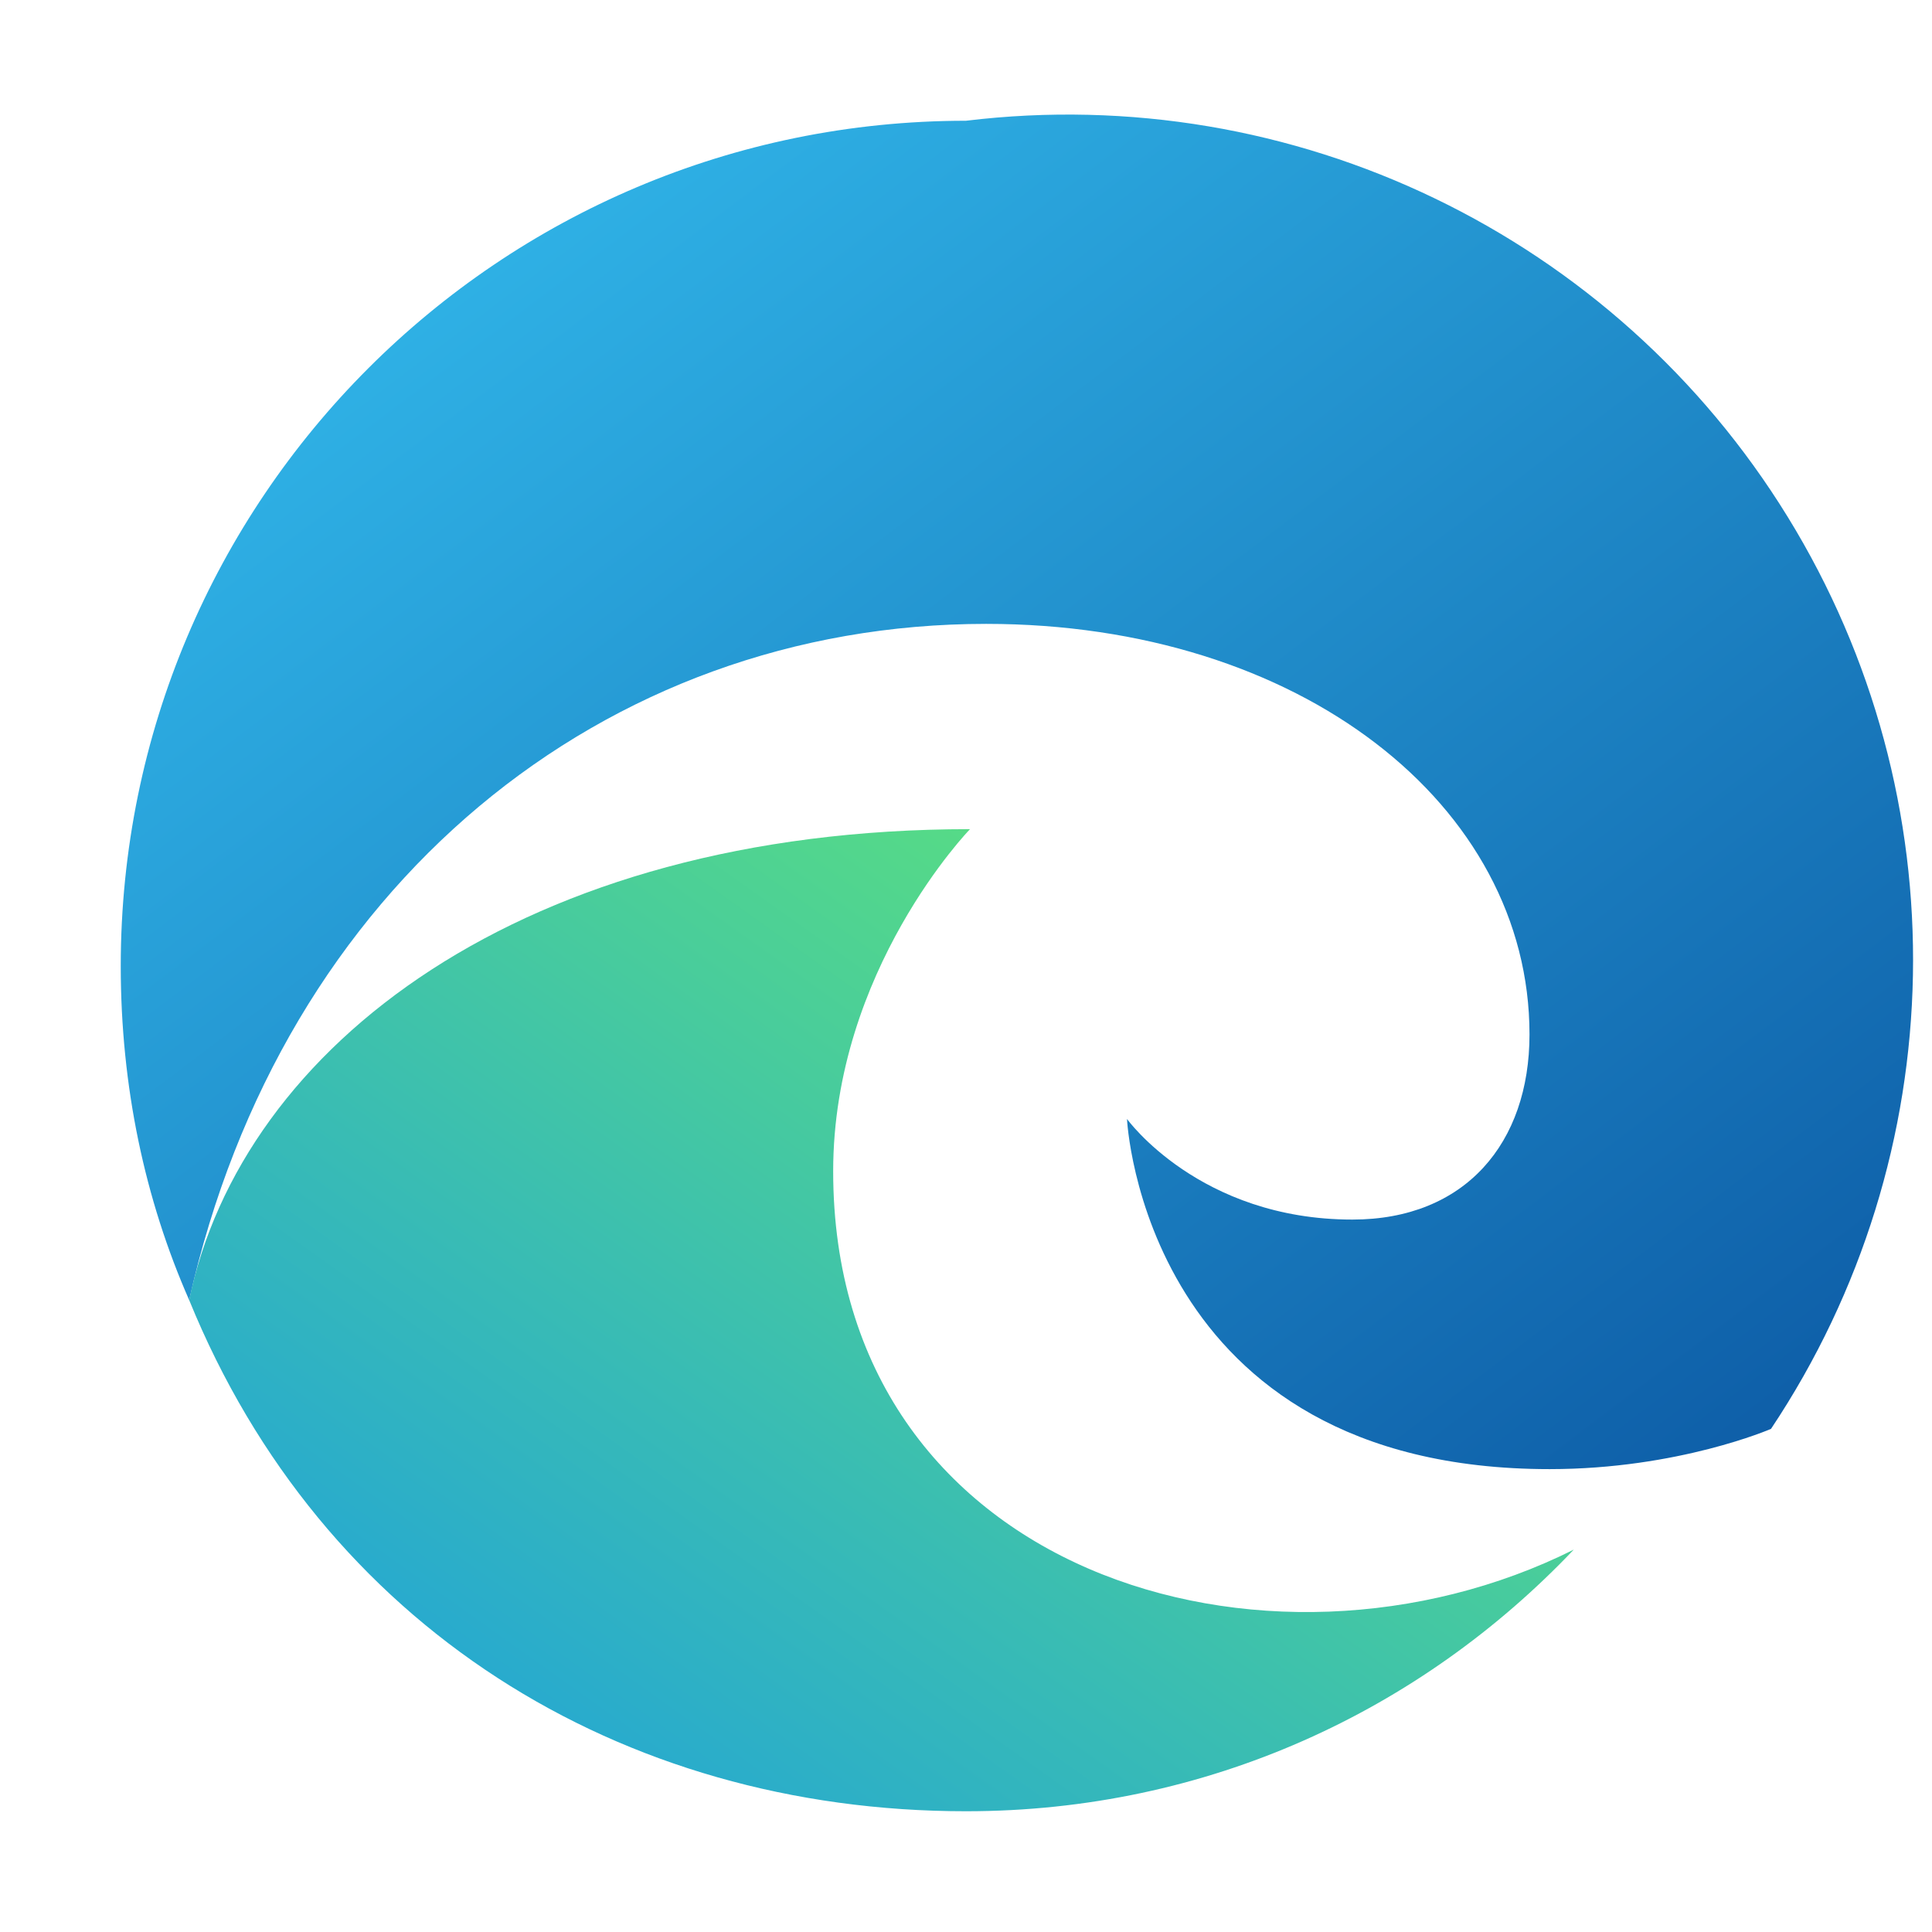
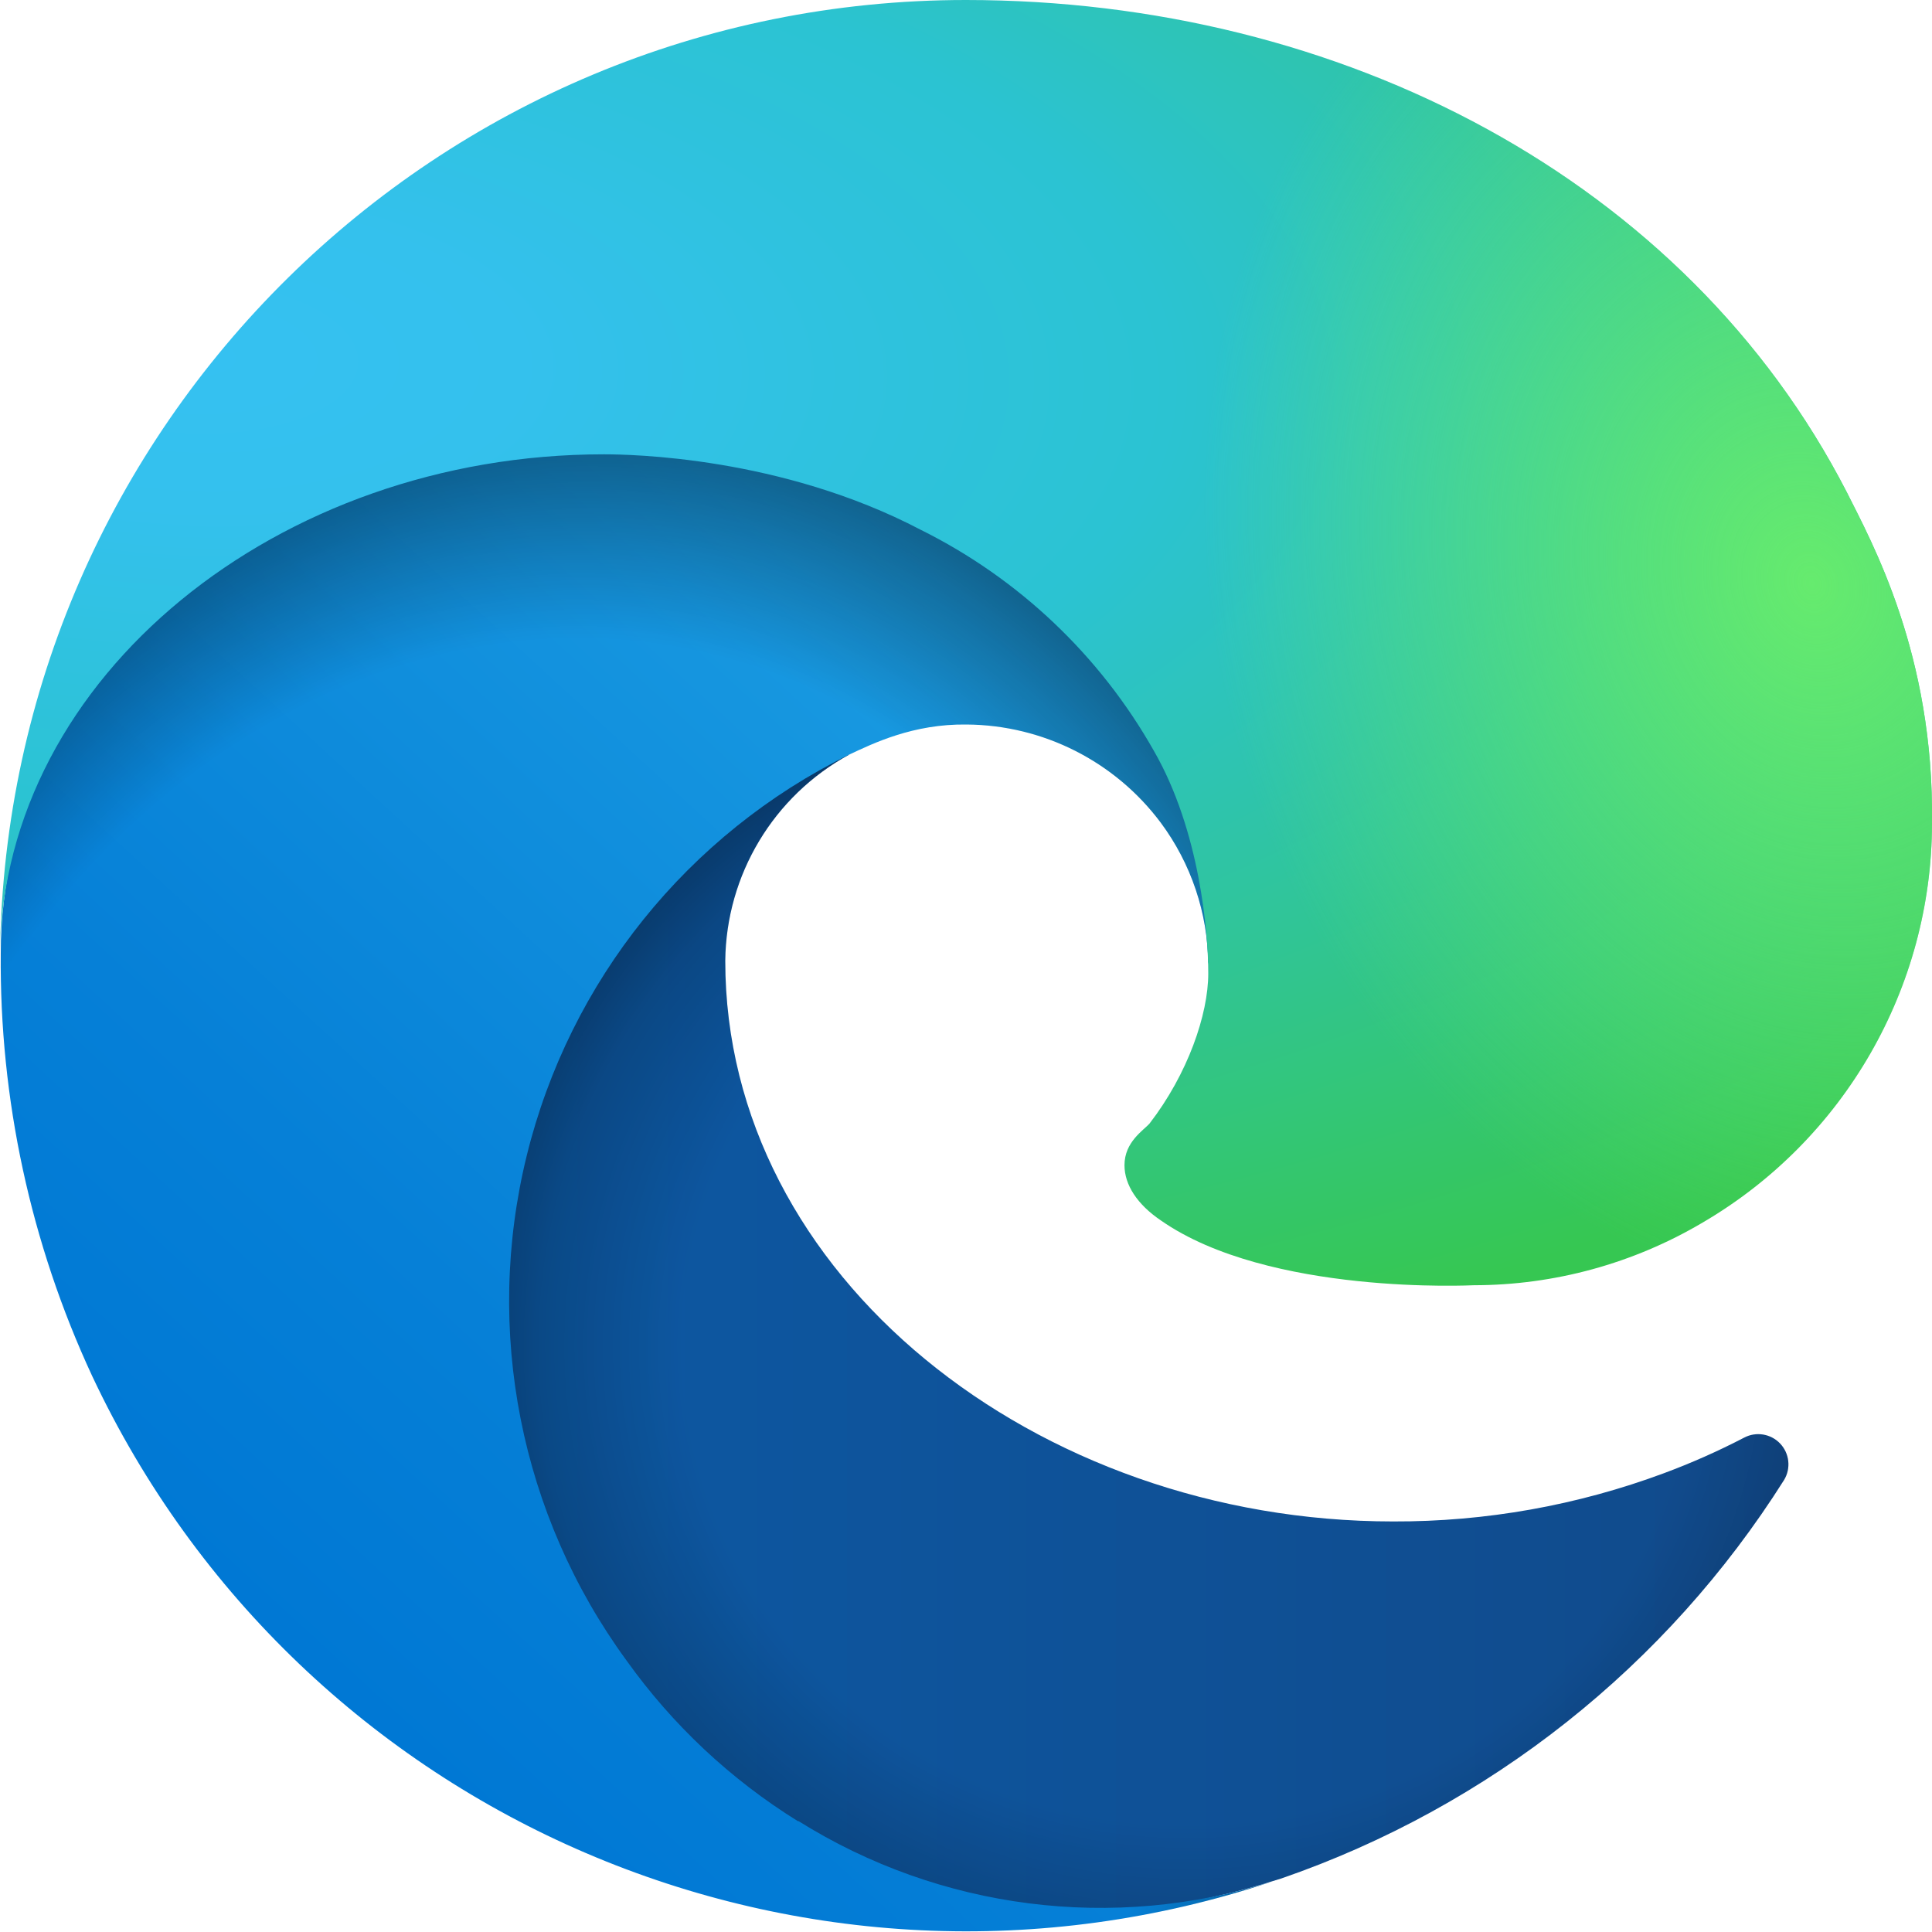
- <svg class="store-ic" viewBox="0 0 48 48" aria-hidden="true">
+ <svg xmlns="http://www.w3.org/2000/svg" class="store-ic" aria-hidden="true" focusable="false" viewBox="0 0 256 256">
  <defs>
-     <linearGradient id="eg1" x1="0" y1="0" x2="1" y2="1">
+     <radialGradient id="ed-b" cx="161.8" cy="68.9" r="95.4" gradientTransform="matrix(1 0 0 -.95 0 248.8)" gradientUnits="userSpaceOnUse">
+       <stop offset=".7" stop-opacity="0" />
+       <stop offset=".9" stop-opacity=".5" />
+       <stop offset="1" />
+     </radialGradient>
+     <radialGradient id="ed-d" cx="-340.3" cy="63" r="143.2" gradientTransform="matrix(.15 -.99 -.8 -.12 176.6 -125.4)" gradientUnits="userSpaceOnUse">
+       <stop offset=".8" stop-opacity="0" />
+       <stop offset=".9" stop-opacity=".5" />
+       <stop offset="1" />
+     </radialGradient>
+     <radialGradient id="ed-e" cx="113.4" cy="570.2" r="202.4" gradientTransform="matrix(-.04 1 2.13 .08 -1179.5 -106.7)" gradientUnits="userSpaceOnUse">
      <stop offset="0" stop-color="#35c1f1" />
-       <stop offset="1" stop-color="#0c59a4" />
+       <stop offset=".1" stop-color="#34c1ed" />
+       <stop offset=".2" stop-color="#2fc2df" />
+       <stop offset=".3" stop-color="#2bc3d2" />
+       <stop offset=".7" stop-color="#36c752" />
+     </radialGradient>
+     <radialGradient id="ed-f" cx="376.5" cy="568" r="97.3" gradientTransform="matrix(.28 .96 .78 -.23 -303.8 -148.5)" gradientUnits="userSpaceOnUse">
+       <stop offset="0" stop-color="#66eb6e" />
+       <stop offset="1" stop-color="#66eb6e" stop-opacity="0" />
+     </radialGradient>
+     <linearGradient id="ed-a" x1="63.3" y1="84" x2="241.7" y2="84" gradientTransform="matrix(1 0 0 -1 0 266)" gradientUnits="userSpaceOnUse">
+       <stop offset="0" stop-color="#0c59a4" />
+       <stop offset="1" stop-color="#114a8b" />
    </linearGradient>
-     <linearGradient id="eg2" x1="0" y1="1" x2="1" y2="0">
+     <linearGradient id="ed-c" x1="157.3" y1="161.4" x2="46" y2="40.1" gradientTransform="matrix(1 0 0 -1 0 266)" gradientUnits="userSpaceOnUse">
      <stop offset="0" stop-color="#1b9de2" />
-       <stop offset="1" stop-color="#66eb6e" />
+       <stop offset=".2" stop-color="#1595df" />
+       <stop offset=".7" stop-color="#0680d7" />
+       <stop offset="1" stop-color="#0078d4" />
    </linearGradient>
  </defs>
-   <path d="M24 3C12.4 3 3 12.4 3 24c0 3 .6 5.8 1.7 8.3C7 22 15 15.5 24.5 15.5c7.8 0 13.5 4.5 13.5 10.2 0 2.7-1.6 4.6-4.4 4.6-3.8 0-5.6-2.5-5.6-2.5s.4 8.7 10.5 8.7c3.2 0 5.5-1 5.5-1A21 21 0 0 0 24 3z" fill="url(#eg1)" />
-   <path d="M4.7 32.3C8 40.4 15.4 45 24 45c6 0 11.3-2.5 15.1-6.5-7.6 3.8-18.4.6-18.4-9.4 0-5 3.4-8.5 3.4-8.5C13 20.6 6 26 4.7 32.3z" fill="url(#eg2)" />
+   <path d="M235.7 195.5a93.7 93.7 0 0 1-10.6 4.7 101.9 101.9 0 0 1-35.9 6.4c-47.3 0-88.5-32.5-88.5-74.3a31.5 31.5 0 0 1 16.4-27.3c-42.8 1.8-53.8 46.4-53.8 72.5 0 74 68.1 81.4 82.8 81.4 7.9 0 19.8-2.3 27-4.6l1.3-.4a128.3 128.3 0 0 0 66.6-52.8 4 4 0 0 0-5.3-5.6Z" transform="translate(-4.6 -5)" style="fill:url(#ed-a)" />
+   <path d="M235.7 195.5a93.7 93.7 0 0 1-10.6 4.7 101.9 101.9 0 0 1-35.9 6.4c-47.3 0-88.5-32.5-88.5-74.3a31.5 31.5 0 0 1 16.4-27.3c-42.8 1.8-53.8 46.4-53.8 72.5 0 74 68.1 81.4 82.8 81.4 7.9 0 19.8-2.3 27-4.6l1.3-.4a128.3 128.3 0 0 0 66.6-52.8 4 4 0 0 0-5.3-5.6Z" transform="translate(-4.6 -5)" style="isolation:isolate;opacity:.35;fill:url(#ed-b)" />
+   <path d="M110.3 246.3A79.2 79.2 0 0 1 87.6 225a80.7 80.7 0 0 1 29.5-120c3.2-1.5 8.5-4.1 15.6-4a32.4 32.4 0 0 1 25.7 13 31.9 31.9 0 0 1 6.3 18.7c0-.2 24.5-79.6-80-79.6-43.9 0-80 41.6-80 78.2a130.2 130.2 0 0 0 12.1 56 128 128 0 0 0 156.4 67 75.5 75.5 0 0 1-62.8-8Z" transform="translate(-4.6 -5)" style="fill:url(#ed-c)" />
+   <path d="M110.3 246.3A79.2 79.2 0 0 1 87.6 225a80.7 80.7 0 0 1 29.5-120c3.2-1.5 8.5-4.1 15.6-4a32.4 32.4 0 0 1 25.7 13 31.9 31.9 0 0 1 6.3 18.7c0-.2 24.5-79.6-80-79.6-43.9 0-80 41.6-80 78.2a130.2 130.2 0 0 0 12.1 56 128 128 0 0 0 156.4 67 75.5 75.5 0 0 1-62.8-8Z" transform="translate(-4.6 -5)" style="opacity:.41;fill:url(#ed-d);isolation:isolate" />
+   <path d="M157 153.8c-.9 1-3.4 2.5-3.4 5.6 0 2.6 1.7 5.2 4.8 7.3 14.3 10 41.4 8.6 41.5 8.6a59.6 59.6 0 0 0 30.3-8.3 61.4 61.4 0 0 0 30.4-52.9c.3-22.4-8-37.3-11.3-43.9C228 28.8 182.3 5 132.6 5a128 128 0 0 0-128 126.2c.5-36.5 36.8-66 80-66 3.5 0 23.5.3 42 10a72.6 72.6 0 0 1 30.9 29.3c6.1 10.6 7.2 24.1 7.2 29.5s-2.7 13.3-7.8 19.9Z" transform="translate(-4.6 -5)" style="fill:url(#ed-e)" />
+   <path d="M157 153.8c-.9 1-3.4 2.5-3.4 5.6 0 2.6 1.7 5.2 4.8 7.3 14.3 10 41.4 8.6 41.5 8.6a59.6 59.6 0 0 0 30.3-8.3 61.4 61.4 0 0 0 30.4-52.9c.3-22.4-8-37.3-11.3-43.9C228 28.8 182.3 5 132.6 5a128 128 0 0 0-128 126.2c.5-36.5 36.8-66 80-66 3.5 0 23.5.3 42 10a72.6 72.6 0 0 1 30.9 29.3c6.1 10.6 7.2 24.1 7.2 29.5s-2.7 13.3-7.8 19.9Z" transform="translate(-4.6 -5)" style="fill:url(#ed-f)" />
</svg>
